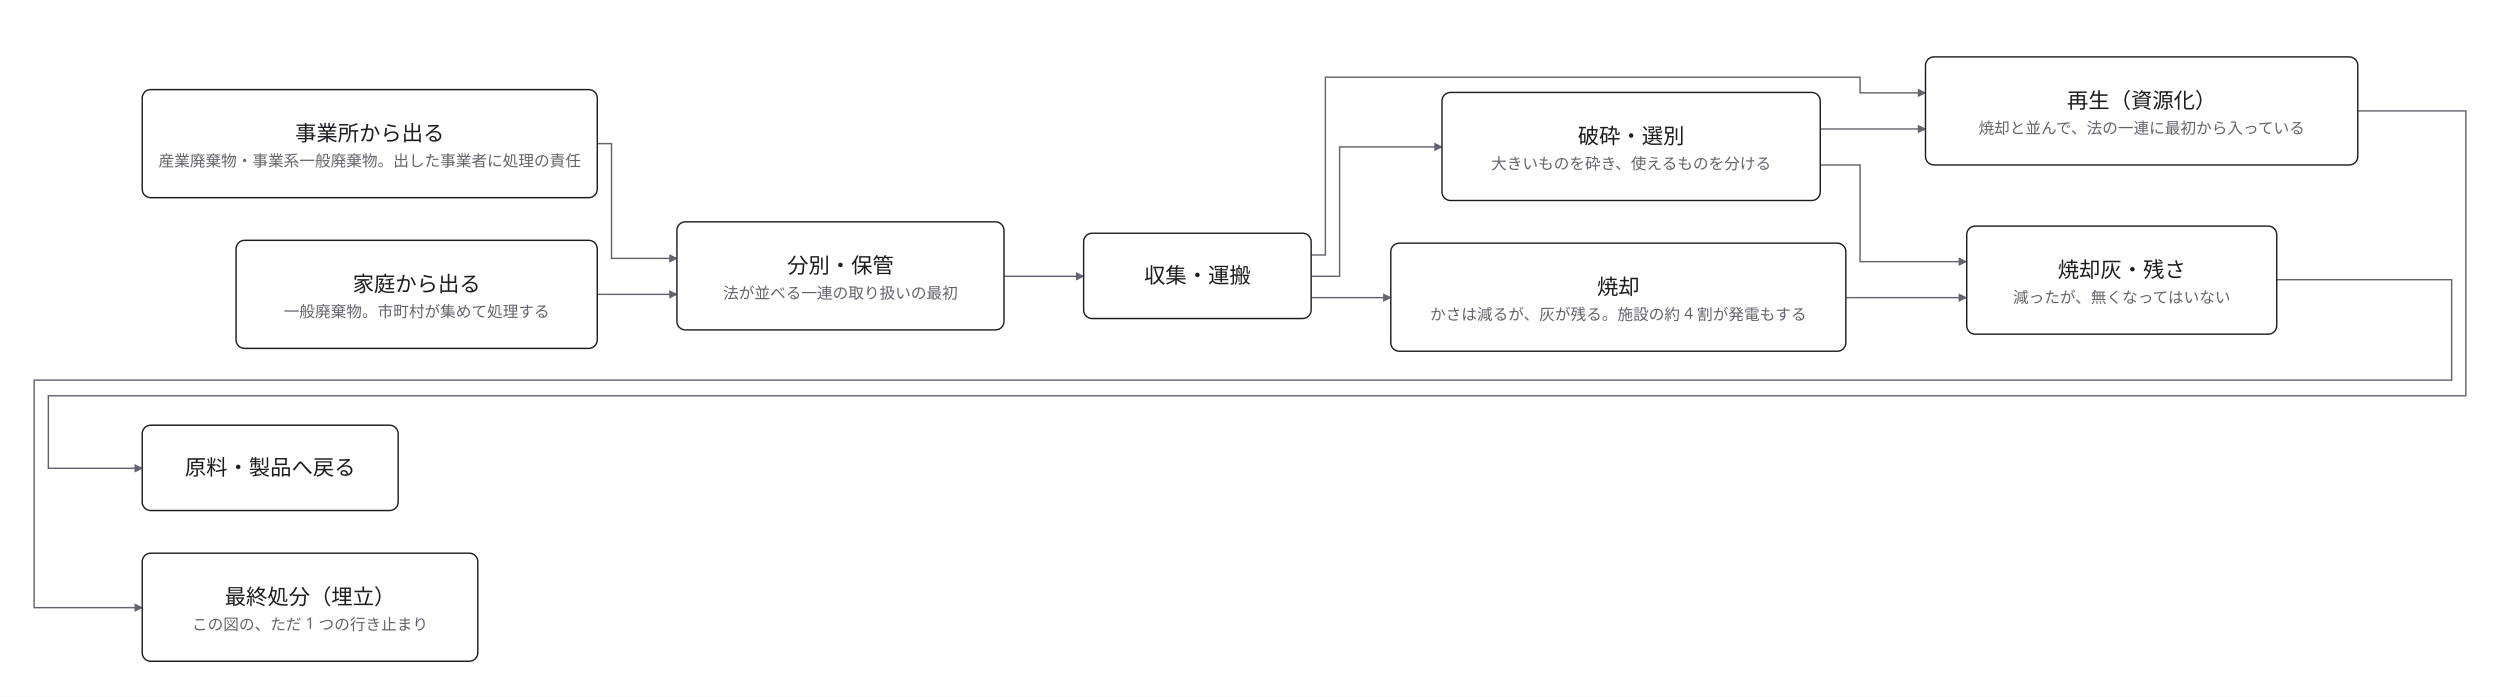
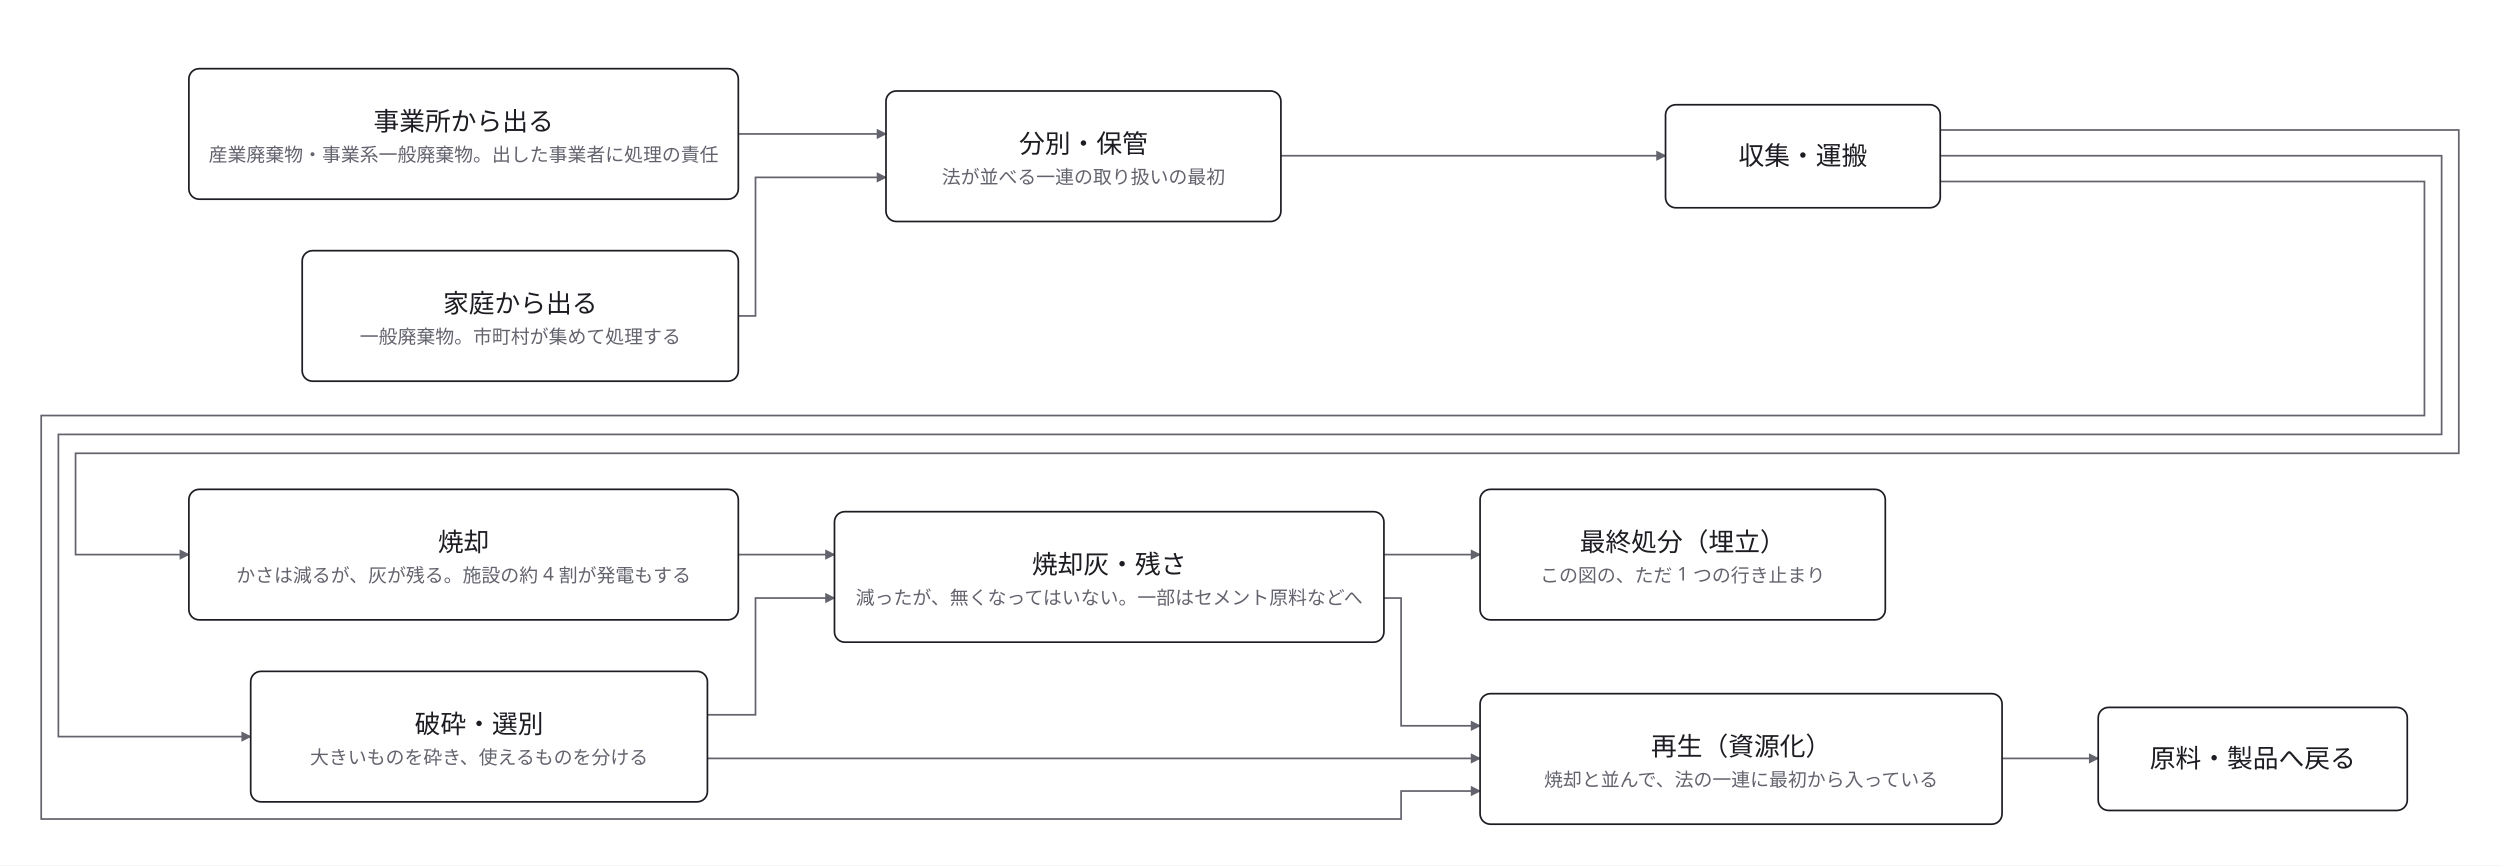
- <svg xmlns="http://www.w3.org/2000/svg" width="1758" height="490" viewBox="0 0 1758 490">
+ <svg xmlns="http://www.w3.org/2000/svg" width="1456" height="504" viewBox="0 0 1456 504">
  <defs>
    <marker id="arrow" viewBox="0 0 10 10" refX="9" refY="5" markerWidth="6" markerHeight="6" orient="auto">
      <path d="M 0 0 L 10 5 L 0 10 z" fill="#63636e" />
    </marker>
  </defs>
-   <rect data-paper="1" x="0" y="0" width="1758" height="490" fill="#ffffff" />
+   <rect data-paper="1" x="0" y="0" width="1456" height="504" fill="#ffffff" />
  <g data-edge="katei&gt;bunbetsu" data-pinned="false">
-     <path d="M 420 207 L 476 207" fill="none" stroke="#63636e" stroke-width="1" marker-end="url(#arrow)" />
+     <path d="M 430 184 L 440 184 L 440 103.3 L 516 103.3" fill="none" stroke="#63636e" stroke-width="1" marker-end="url(#arrow)" />
  </g>
  <g data-edge="jigyo&gt;bunbetsu" data-pinned="false">
-     <path d="M 420 101 L 430 101 L 430 181.7 L 476 181.7" fill="none" stroke="#63636e" stroke-width="1" marker-end="url(#arrow)" />
+     <path d="M 430 78 L 516 78" fill="none" stroke="#63636e" stroke-width="1" marker-end="url(#arrow)" />
  </g>
  <g data-edge="bunbetsu&gt;shushu" data-pinned="false">
-     <path d="M 706 194.3 L 762 194.3" fill="none" stroke="#63636e" stroke-width="1" marker-end="url(#arrow)" />
+     <path d="M 746 90.7 L 970 90.7" fill="none" stroke="#63636e" stroke-width="1" marker-end="url(#arrow)" />
  </g>
  <g data-edge="shushu&gt;shokyaku" data-pinned="false">
-     <path d="M 922 209.3 L 978 209.3" fill="none" stroke="#63636e" stroke-width="1" marker-end="url(#arrow)" />
+     <path d="M 1130 75.7 L 1432 75.7 L 1432 264 L 44 264 L 44 323 L 110 323" fill="none" stroke="#63636e" stroke-width="1" marker-end="url(#arrow)" />
  </g>
  <g data-edge="shushu&gt;hasai" data-pinned="false">
-     <path d="M 922 194.3 L 942 194.3 L 942 103.3 L 1014 103.3" fill="none" stroke="#63636e" stroke-width="1" marker-end="url(#arrow)" />
+     <path d="M 1130 90.7 L 1422 90.7 L 1422 253 L 34 253 L 34 429 L 146 429" fill="none" stroke="#63636e" stroke-width="1" marker-end="url(#arrow)" />
  </g>
  <g data-edge="shushu&gt;saisei" data-pinned="false">
-     <path d="M 922 179.3 L 932 179.3 L 932 54.3 L 1308 54.3 L 1308 65.3 L 1354 65.3" fill="none" stroke="#63636e" stroke-width="1" marker-end="url(#arrow)" />
+     <path d="M 1130 105.7 L 1412 105.7 L 1412 242 L 24 242 L 24 477 L 816 477 L 816 460.7 L 862 460.7" fill="none" stroke="#63636e" stroke-width="1" marker-end="url(#arrow)" />
  </g>
  <g data-edge="shokyaku&gt;hai" data-pinned="false">
-     <path d="M 1298 209.3 L 1382.7 209.3" fill="none" stroke="#63636e" stroke-width="1" marker-end="url(#arrow)" />
+     <path d="M 430 323 L 486 323" fill="none" stroke="#63636e" stroke-width="1" marker-end="url(#arrow)" />
  </g>
  <g data-edge="hasai&gt;hai" data-pinned="false">
-     <path d="M 1280 116 L 1308 116 L 1308 184 L 1382.7 184" fill="none" stroke="#63636e" stroke-width="1" marker-end="url(#arrow)" />
+     <path d="M 412 416.3 L 440 416.3 L 440 348.3 L 486 348.3" fill="none" stroke="#63636e" stroke-width="1" marker-end="url(#arrow)" />
  </g>
  <g data-edge="hasai&gt;saisei" data-pinned="false">
-     <path d="M 1280 90.7 L 1354 90.7" fill="none" stroke="#63636e" stroke-width="1" marker-end="url(#arrow)" />
+     <path d="M 412 441.7 L 862 441.7" fill="none" stroke="#63636e" stroke-width="1" marker-end="url(#arrow)" />
  </g>
  <g data-edge="saisei&gt;genryo" data-pinned="false">
-     <path d="M 1658 78 L 1734 78 L 1734 278.3 L 34 278.3 L 34 329.3 L 100 329.3" fill="none" stroke="#63636e" stroke-width="1" marker-end="url(#arrow)" />
+     <path d="M 1166 441.7 L 1222 441.7" fill="none" stroke="#63636e" stroke-width="1" marker-end="url(#arrow)" />
  </g>
  <g data-edge="hai&gt;umetate" data-pinned="false">
-     <path d="M 1600.7 196.7 L 1724 196.7 L 1724 267.3 L 24 267.3 L 24 427.3 L 100 427.3" fill="none" stroke="#63636e" stroke-width="1" marker-end="url(#arrow)" />
+     <path d="M 806 323 L 862 323" fill="none" stroke="#63636e" stroke-width="1" marker-end="url(#arrow)" />
+   </g>
+   <g data-edge="hai&gt;saisei" data-pinned="false">
+     <path d="M 806 348.3 L 816 348.3 L 816 422.7 L 862 422.7" fill="none" stroke="#63636e" stroke-width="1" marker-end="url(#arrow)" />
  </g>
  <g data-node="katei" data-pinned="false" data-shape="rect">
-     <rect x="166" y="169" width="254" height="76" rx="6" fill="#ffffff" stroke="#1c1c22" stroke-width="1" />
+     <rect x="176" y="146" width="254" height="76" rx="6" fill="#ffffff" stroke="#1c1c22" stroke-width="1" />
  </g>
  <g data-node="jigyo" data-pinned="false" data-shape="rect">
-     <rect x="100" y="63" width="320" height="76" rx="6" fill="#ffffff" stroke="#1c1c22" stroke-width="1" />
+     <rect x="110" y="40" width="320" height="76" rx="6" fill="#ffffff" stroke="#1c1c22" stroke-width="1" />
  </g>
  <g data-node="bunbetsu" data-pinned="false" data-shape="rect">
-     <rect x="476" y="156" width="230" height="76" rx="6" fill="#ffffff" stroke="#1c1c22" stroke-width="1" />
+     <rect x="516" y="53" width="230" height="76" rx="6" fill="#ffffff" stroke="#1c1c22" stroke-width="1" />
  </g>
  <g data-node="shushu" data-pinned="false" data-shape="rect">
-     <rect x="762" y="164" width="160" height="60" rx="6" fill="#ffffff" stroke="#1c1c22" stroke-width="1" />
+     <rect x="970" y="61" width="160" height="60" rx="6" fill="#ffffff" stroke="#1c1c22" stroke-width="1" />
  </g>
  <g data-node="shokyaku" data-pinned="false" data-shape="rect">
-     <rect x="978" y="171" width="320" height="76" rx="6" fill="#ffffff" stroke="#1c1c22" stroke-width="1" />
+     <rect x="110" y="285" width="320" height="76" rx="6" fill="#ffffff" stroke="#1c1c22" stroke-width="1" />
  </g>
  <g data-node="hasai" data-pinned="false" data-shape="rect">
-     <rect x="1014" y="65" width="266" height="76" rx="6" fill="#ffffff" stroke="#1c1c22" stroke-width="1" />
+     <rect x="146" y="391" width="266" height="76" rx="6" fill="#ffffff" stroke="#1c1c22" stroke-width="1" />
  </g>
  <g data-node="saisei" data-pinned="false" data-shape="rect">
-     <rect x="1354" y="40" width="304" height="76" rx="6" fill="#ffffff" stroke="#1c1c22" stroke-width="1" />
+     <rect x="862" y="404" width="304" height="76" rx="6" fill="#ffffff" stroke="#1c1c22" stroke-width="1" />
  </g>
  <g data-node="genryo" data-pinned="false" data-shape="rect">
-     <rect x="100" y="299" width="180" height="60" rx="6" fill="#ffffff" stroke="#1c1c22" stroke-width="1" />
+     <rect x="1222" y="412" width="180" height="60" rx="6" fill="#ffffff" stroke="#1c1c22" stroke-width="1" />
  </g>
  <g data-node="hai" data-pinned="false" data-shape="rect">
-     <rect x="1383" y="159" width="218" height="76" rx="6" fill="#ffffff" stroke="#1c1c22" stroke-width="1" />
+     <rect x="486" y="298" width="320" height="76" rx="6" fill="#ffffff" stroke="#1c1c22" stroke-width="1" />
  </g>
  <g data-node="umetate" data-pinned="false" data-shape="rect">
-     <rect x="100" y="389" width="236" height="76" rx="6" fill="#ffffff" stroke="#1c1c22" stroke-width="1" />
+     <rect x="862" y="285" width="236" height="76" rx="6" fill="#ffffff" stroke="#1c1c22" stroke-width="1" />
  </g>
  <g data-name="katei">
-     <text x="293" y="205" text-anchor="middle" font-family="sans-serif" font-size="15" fill="#1c1c22">家庭から出る</text>
-     <text x="293" y="223" text-anchor="middle" font-family="sans-serif" font-size="11" fill="#63636e">一般廃棄物。市町村が集めて処理する</text>
+     <text x="303" y="182" text-anchor="middle" font-family="sans-serif" font-size="15" fill="#1c1c22">家庭から出る</text>
+     <text x="303" y="200" text-anchor="middle" font-family="sans-serif" font-size="11" fill="#63636e">一般廃棄物。市町村が集めて処理する</text>
  </g>
  <g data-name="jigyo">
-     <text x="260" y="99" text-anchor="middle" font-family="sans-serif" font-size="15" fill="#1c1c22">事業所から出る</text>
-     <text x="260" y="117" text-anchor="middle" font-family="sans-serif" font-size="11" fill="#63636e">産業廃棄物・事業系一般廃棄物。出した事業者に処理の責任</text>
+     <text x="270" y="76" text-anchor="middle" font-family="sans-serif" font-size="15" fill="#1c1c22">事業所から出る</text>
+     <text x="270" y="94" text-anchor="middle" font-family="sans-serif" font-size="11" fill="#63636e">産業廃棄物・事業系一般廃棄物。出した事業者に処理の責任</text>
  </g>
  <g data-name="bunbetsu">
-     <text x="591" y="192" text-anchor="middle" font-family="sans-serif" font-size="15" fill="#1c1c22">分別・保管</text>
-     <text x="591" y="210" text-anchor="middle" font-family="sans-serif" font-size="11" fill="#63636e">法が並べる一連の取り扱いの最初</text>
+     <text x="631" y="89" text-anchor="middle" font-family="sans-serif" font-size="15" fill="#1c1c22">分別・保管</text>
+     <text x="631" y="107" text-anchor="middle" font-family="sans-serif" font-size="11" fill="#63636e">法が並べる一連の取り扱いの最初</text>
  </g>
  <g data-name="shushu">
-     <text x="842" y="199" text-anchor="middle" font-family="sans-serif" font-size="15" fill="#1c1c22">収集・運搬</text>
+     <text x="1050" y="96" text-anchor="middle" font-family="sans-serif" font-size="15" fill="#1c1c22">収集・運搬</text>
  </g>
  <g data-name="shokyaku">
-     <text x="1138" y="207" text-anchor="middle" font-family="sans-serif" font-size="15" fill="#1c1c22">焼却</text>
-     <text x="1138" y="225" text-anchor="middle" font-family="sans-serif" font-size="11" fill="#63636e">かさは減るが、灰が残る。施設の約 4 割が発電もする</text>
+     <text x="270" y="321" text-anchor="middle" font-family="sans-serif" font-size="15" fill="#1c1c22">焼却</text>
+     <text x="270" y="339" text-anchor="middle" font-family="sans-serif" font-size="11" fill="#63636e">かさは減るが、灰が残る。施設の約 4 割が発電もする</text>
  </g>
  <g data-name="hasai">
-     <text x="1147" y="101" text-anchor="middle" font-family="sans-serif" font-size="15" fill="#1c1c22">破砕・選別</text>
-     <text x="1147" y="119" text-anchor="middle" font-family="sans-serif" font-size="11" fill="#63636e">大きいものを砕き、使えるものを分ける</text>
+     <text x="279" y="427" text-anchor="middle" font-family="sans-serif" font-size="15" fill="#1c1c22">破砕・選別</text>
+     <text x="279" y="445" text-anchor="middle" font-family="sans-serif" font-size="11" fill="#63636e">大きいものを砕き、使えるものを分ける</text>
  </g>
  <g data-name="saisei">
-     <text x="1506" y="76" text-anchor="middle" font-family="sans-serif" font-size="15" fill="#1c1c22">再生（資源化）</text>
-     <text x="1506" y="94" text-anchor="middle" font-family="sans-serif" font-size="11" fill="#63636e">焼却と並んで、法の一連に最初から入っている</text>
+     <text x="1014" y="440" text-anchor="middle" font-family="sans-serif" font-size="15" fill="#1c1c22">再生（資源化）</text>
+     <text x="1014" y="458" text-anchor="middle" font-family="sans-serif" font-size="11" fill="#63636e">焼却と並んで、法の一連に最初から入っている</text>
  </g>
  <g data-name="genryo">
-     <text x="190" y="334" text-anchor="middle" font-family="sans-serif" font-size="15" fill="#1c1c22">原料・製品へ戻る</text>
+     <text x="1312" y="447" text-anchor="middle" font-family="sans-serif" font-size="15" fill="#1c1c22">原料・製品へ戻る</text>
  </g>
  <g data-name="hai">
-     <text x="1492" y="195" text-anchor="middle" font-family="sans-serif" font-size="15" fill="#1c1c22">焼却灰・残さ</text>
-     <text x="1492" y="213" text-anchor="middle" font-family="sans-serif" font-size="11" fill="#63636e">減ったが、無くなってはいない</text>
+     <text x="646" y="334" text-anchor="middle" font-family="sans-serif" font-size="15" fill="#1c1c22">焼却灰・残さ</text>
+     <text x="646" y="352" text-anchor="middle" font-family="sans-serif" font-size="11" fill="#63636e">減ったが、無くなってはいない。一部はセメント原料などへ</text>
  </g>
  <g data-name="umetate">
-     <text x="218" y="425" text-anchor="middle" font-family="sans-serif" font-size="15" fill="#1c1c22">最終処分（埋立）</text>
-     <text x="218" y="443" text-anchor="middle" font-family="sans-serif" font-size="11" fill="#63636e">この図の、ただ 1 つの行き止まり</text>
+     <text x="980" y="321" text-anchor="middle" font-family="sans-serif" font-size="15" fill="#1c1c22">最終処分（埋立）</text>
+     <text x="980" y="339" text-anchor="middle" font-family="sans-serif" font-size="11" fill="#63636e">この図の、ただ 1 つの行き止まり</text>
  </g>
</svg>
